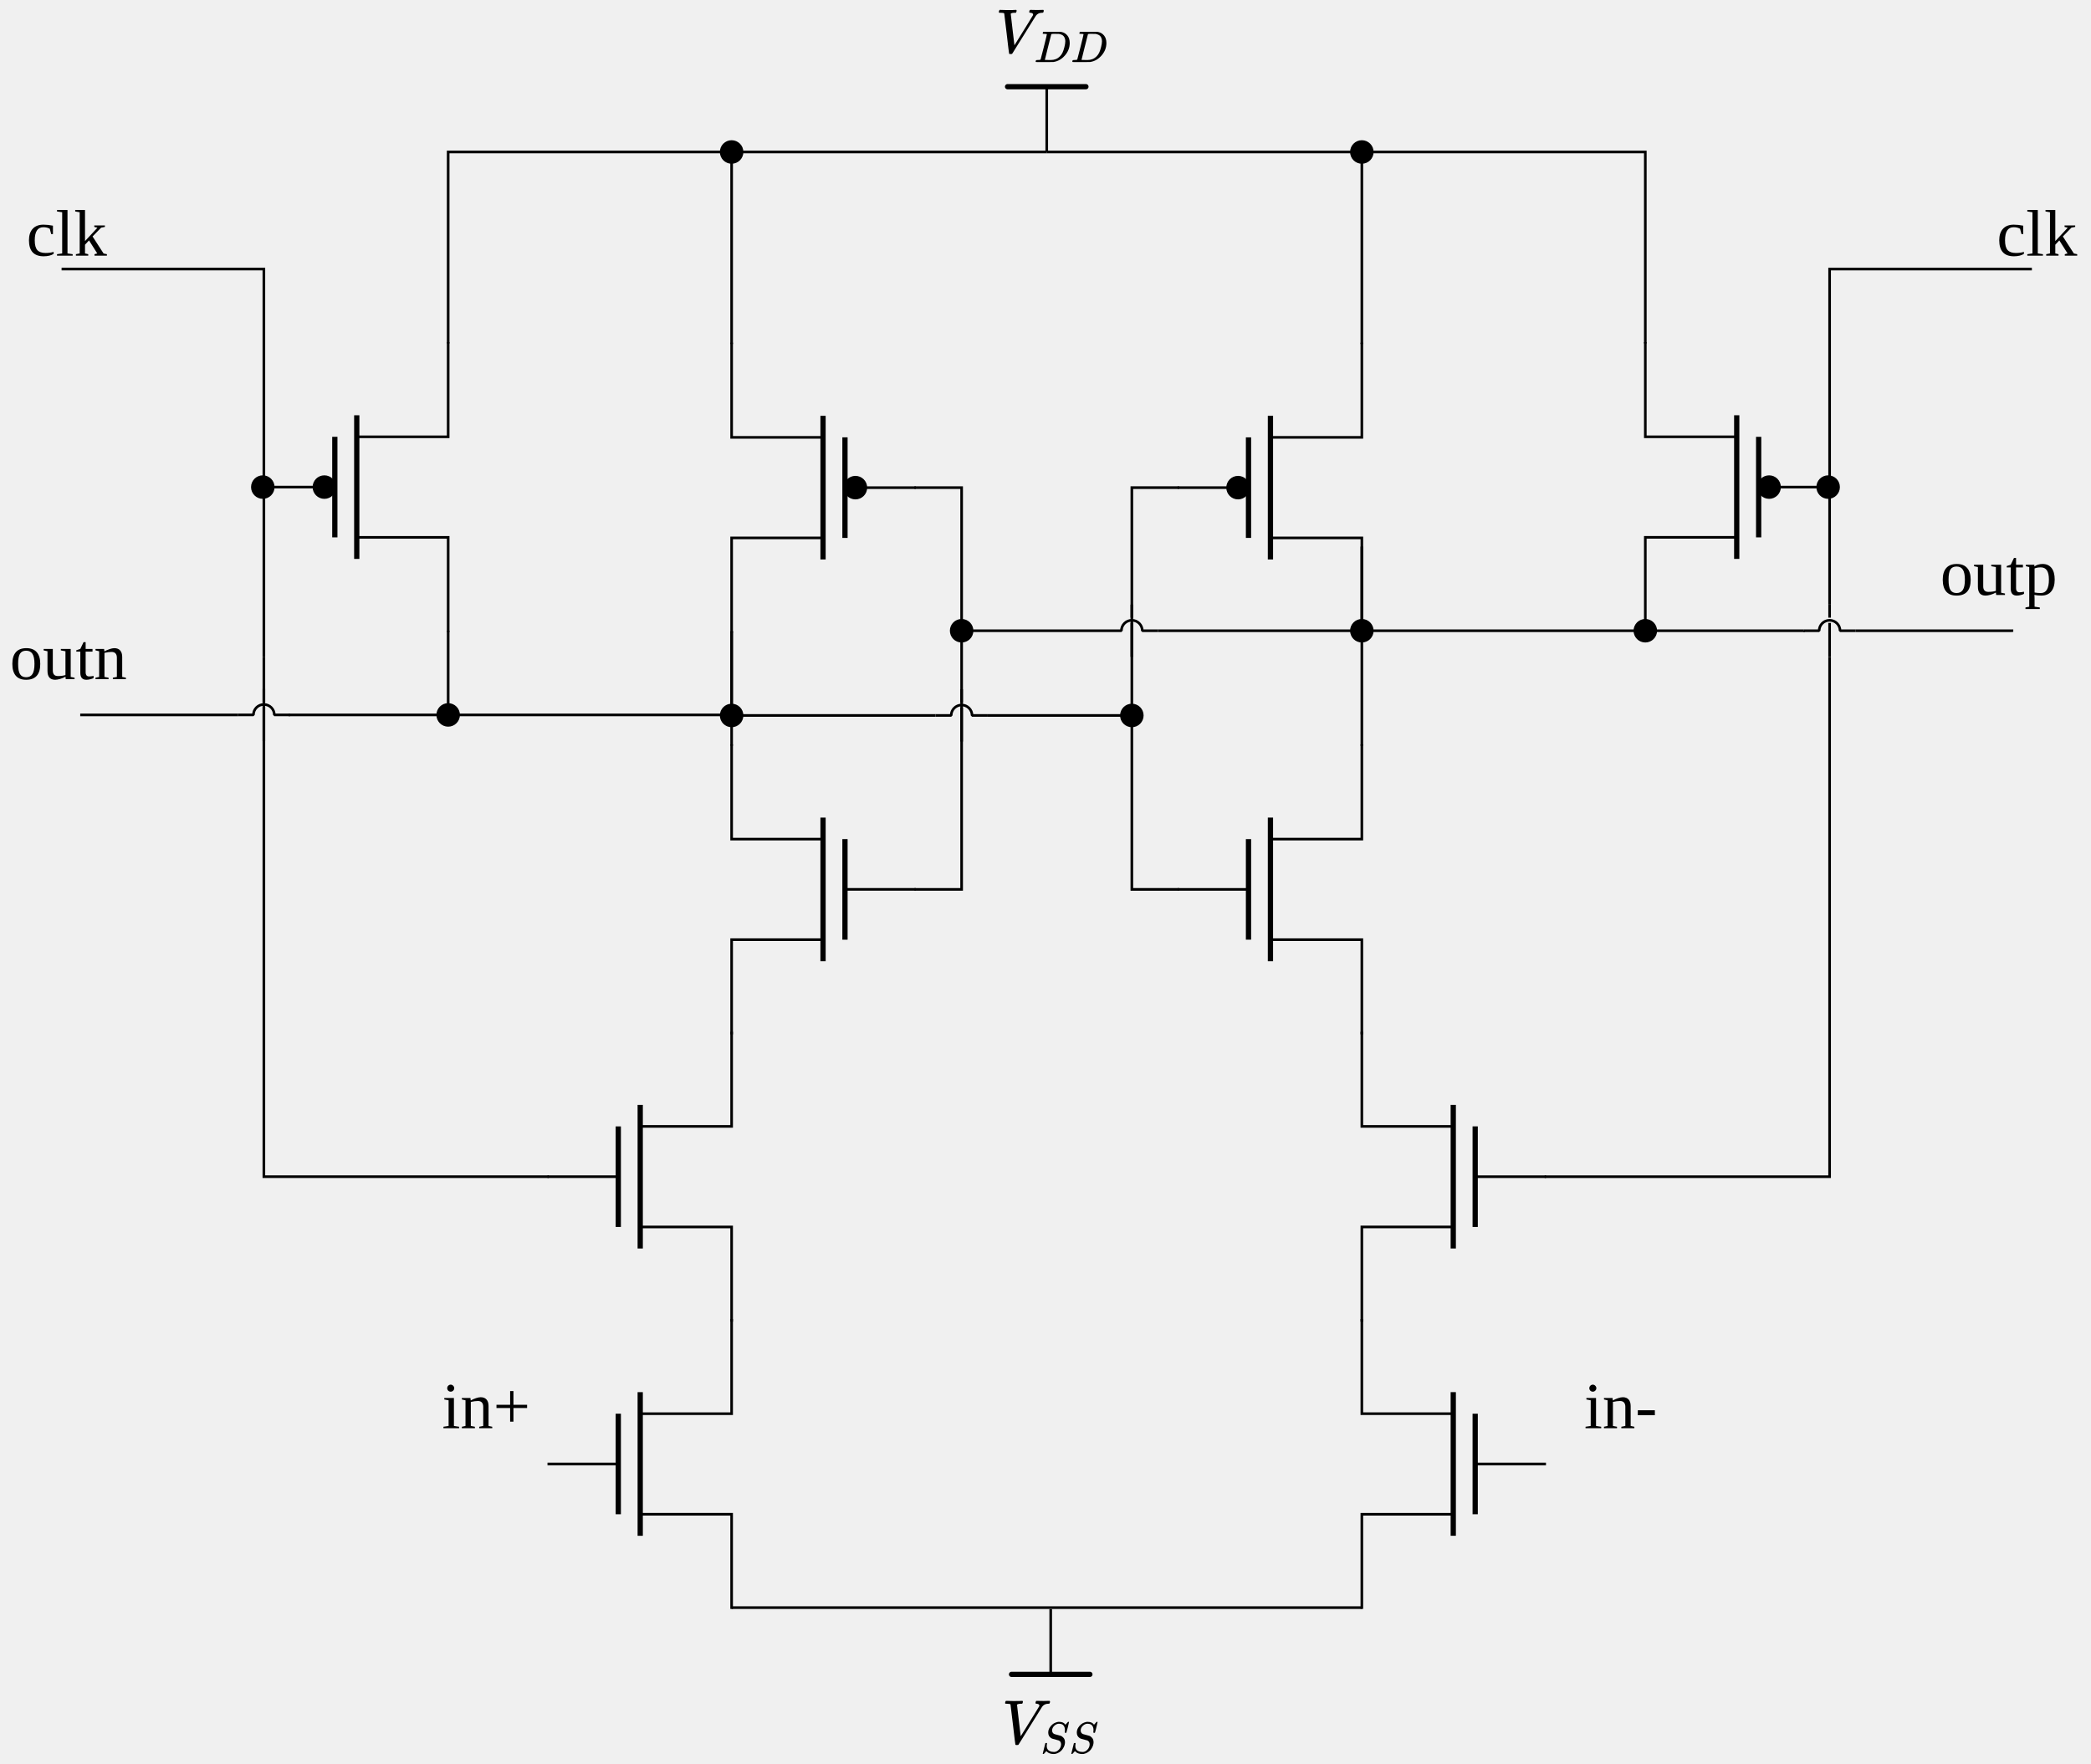
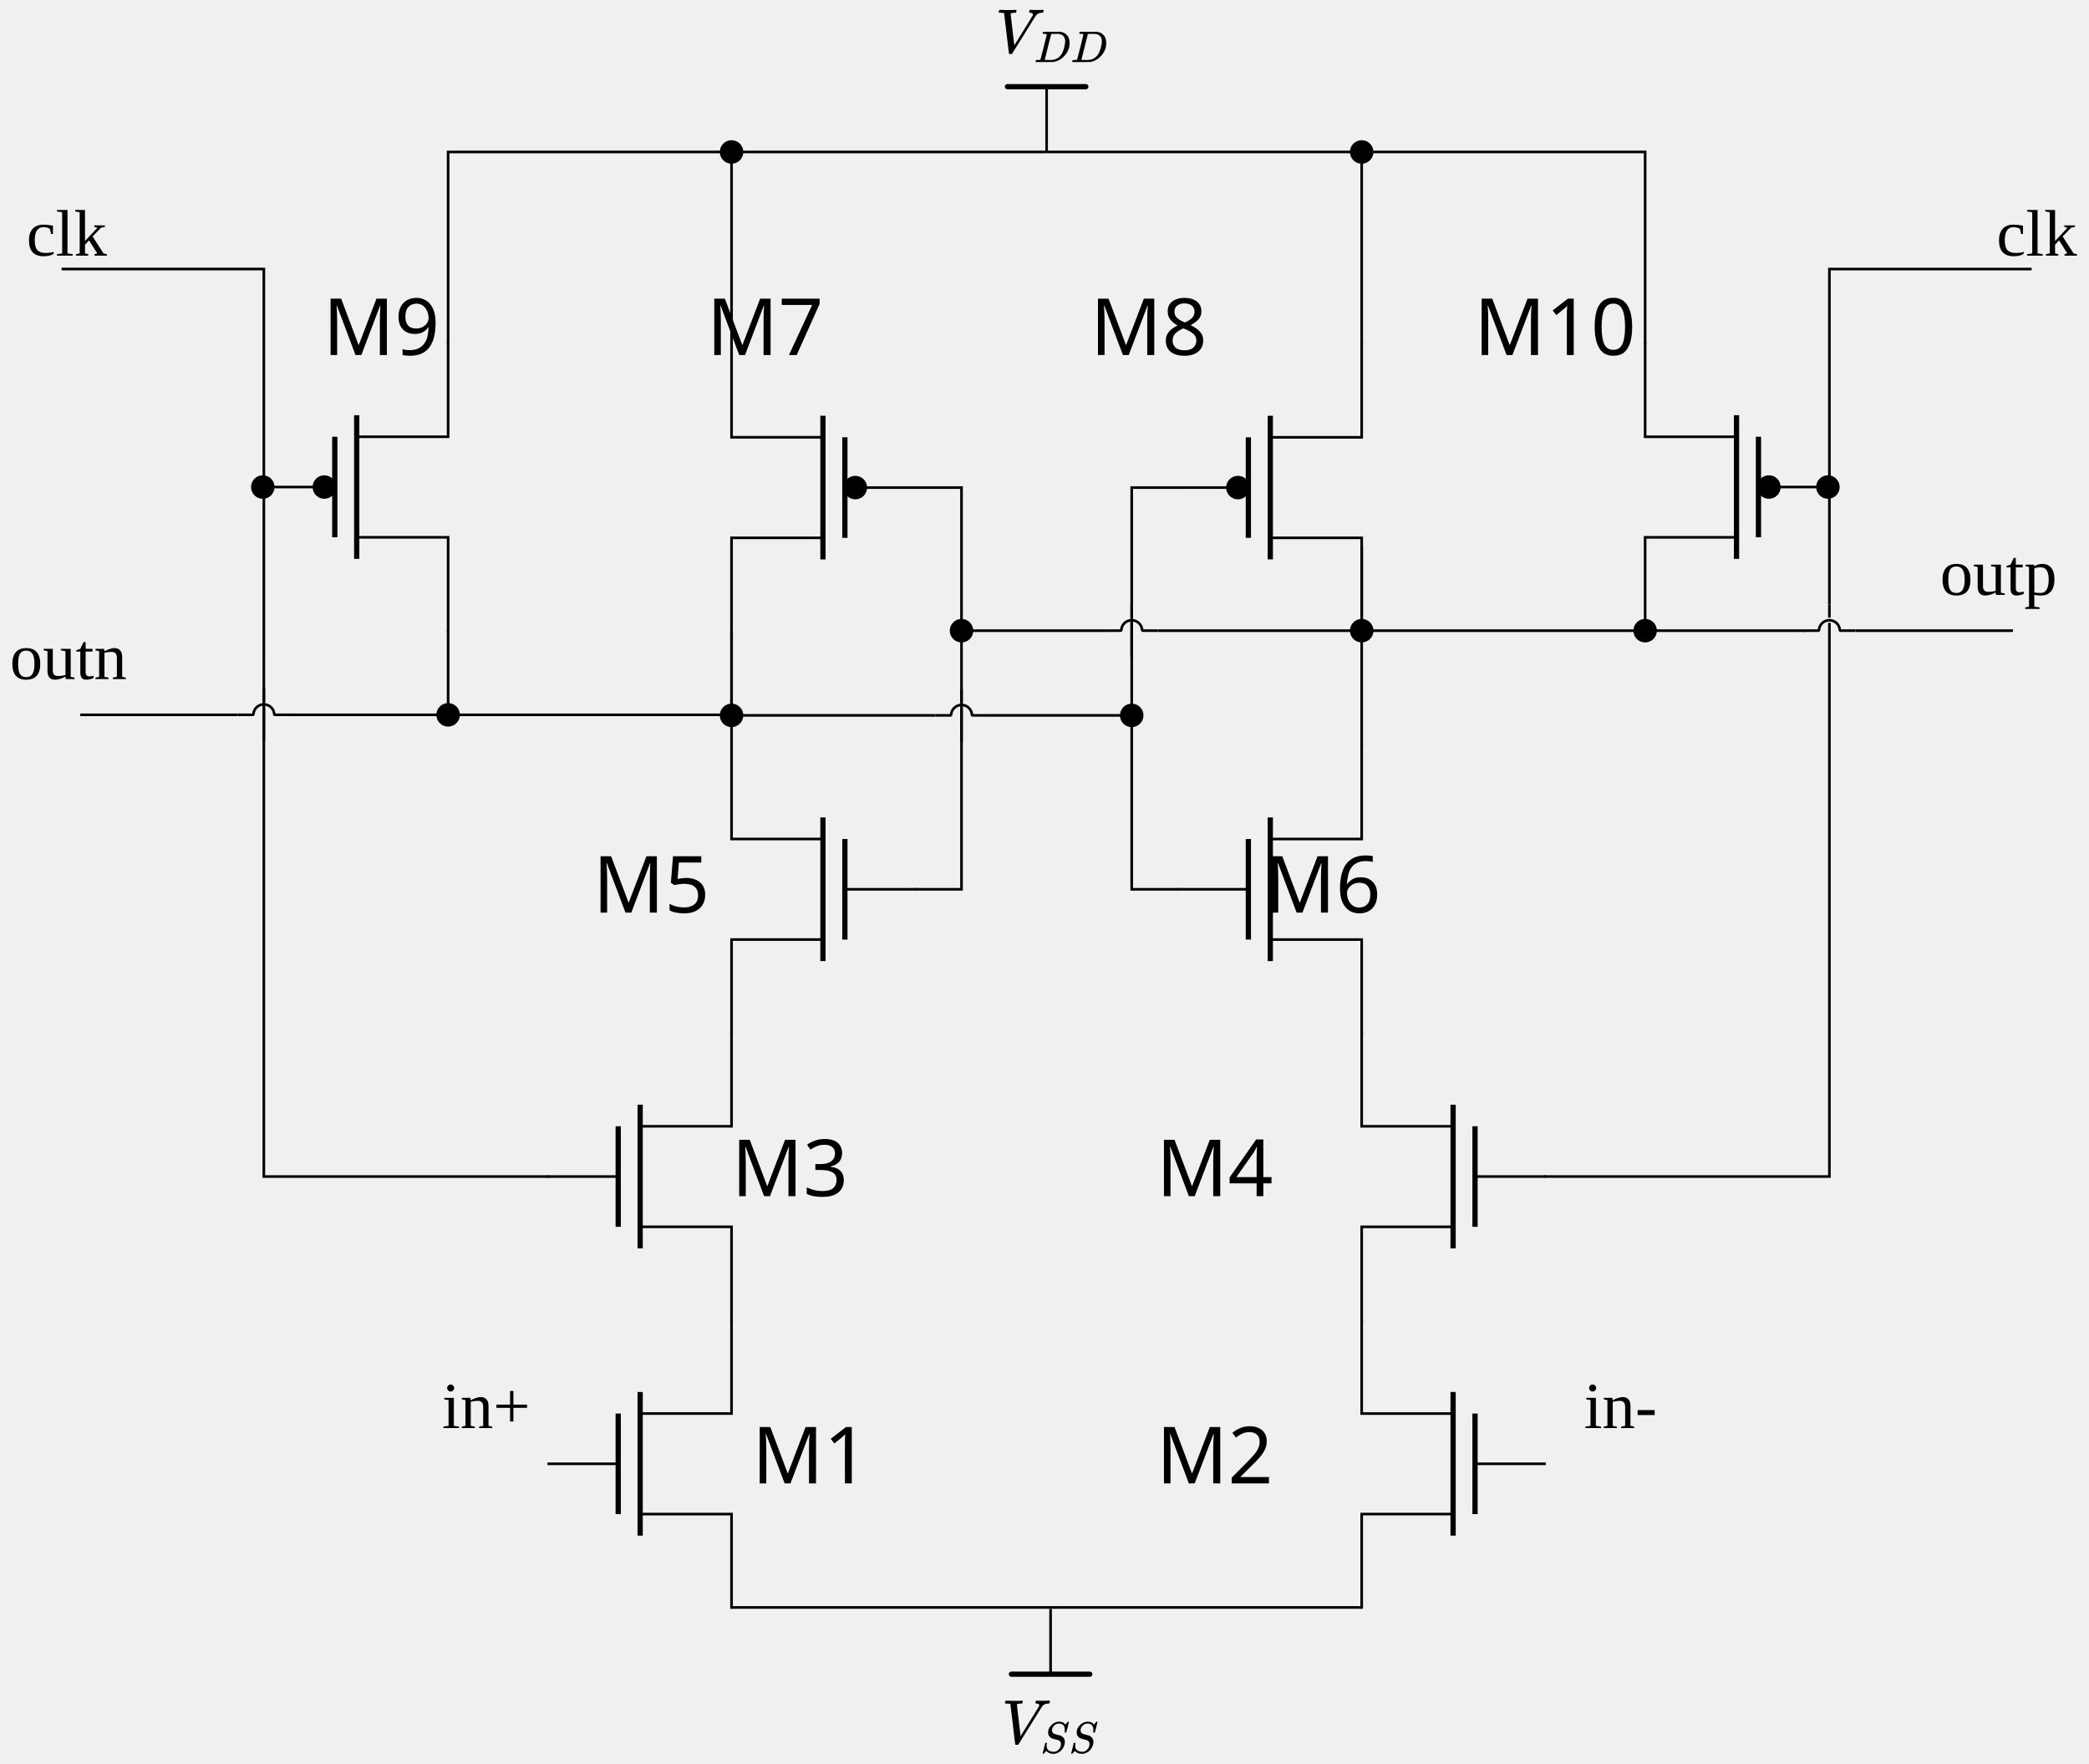
- <svg xmlns="http://www.w3.org/2000/svg" xmlns:xlink="http://www.w3.org/1999/xlink" version="1.1" style="font-size: 10pt; overflow: visible;" viewBox="225.453 -551.11 423.636 357.355">
-   <defs>
+ <svg xmlns="http://www.w3.org/2000/svg" xmlns:xlink="http://www.w3.org/1999/xlink" version="1.1" style="font-size: 10pt; overflow: visible;" viewBox="225.452 -551.11 423.281 357.355" id="svg1466">
+   <defs id="defs1188">
+     <rect x="65.438" y="57.77" width="312.878" height="24.028" id="rect16726" />
+     <rect x="120.141" y="170.753" width="186.091" height="20.45" id="rect12266" />
+     <rect x="148.228" y="228.204" width="127.682" height="20.372" id="rect6782" />
+     <rect x="148.228" y="286.409" width="127.682" height="20.372" id="rect4742" />
    <symbol id="node_nmos">
-       <g fill="none" stroke="currentStroke" stroke-miterlimit="10" stroke-width=".4">
-         <path stroke-width=".531" d="M37.57.266v19.182h-18.52m0 20.372h18.52v19.182" />
-         <path stroke-width="1.063" d="M19.051 15.083v29.102m-4.444-24.737v20.372" />
-         <path stroke-width=".531" d="M14.606 29.634h-14.341" />
+       <g fill="none" stroke="currentStroke" stroke-miterlimit="10" stroke-width=".4" id="g1153">
+         <path stroke-width=".531" d="M37.57.266v19.182h-18.52m0 20.372h18.52v19.182" id="path1147" />
+         <path stroke-width="1.063" d="M19.051 15.083v29.102m-4.444-24.737v20.372" id="path1149" />
+         <path stroke-width=".531" d="M14.606 29.634h-14.341" id="path1151" />
      </g>
    </symbol>
    <symbol id="node_pmos">
-       <g stroke="currentStroke" stroke-miterlimit="10" stroke-width=".4">
-         <path fill="none" stroke-width=".531" d="M37.57.266v19.182h-18.52" />
-         <path fill="none" stroke-width="1.063" d="M19.051 15.083v29.102m-4.444-24.737v20.372" />
-         <path fill="none" stroke-width=".531" d="M19.051 39.82h18.52v19.182m-22.964-29.368h-14.341" />
-         <path stroke-width=".531" d="M14.606 29.634c0-1.169-.947-2.116-2.116-2.116-1.169 0-2.116.947-2.116 2.116s.947 2.116 2.116 2.116c1.169 0 2.116-.947 2.116-2.116Zm-2.116 0" fill="currentColor" />
+       <g stroke="currentStroke" stroke-miterlimit="10" stroke-width=".4" id="g1164">
+         <path fill="none" stroke-width=".531" d="M37.57.266v19.182h-18.52" id="path1156" />
+         <path fill="none" stroke-width="1.063" d="M19.051 15.083v29.102m-4.444-24.737v20.372" id="path1158" />
+         <path fill="none" stroke-width=".531" d="M19.051 39.82h18.52v19.182m-22.964-29.368h-14.341" id="path1160" />
+         <path stroke-width=".531" d="M14.606 29.634c0-1.169-.947-2.116-2.116-2.116-1.169 0-2.116.947-2.116 2.116s.947 2.116 2.116 2.116c1.169 0 2.116-.947 2.116-2.116Zm-2.116 0" fill="currentColor" id="path1162" />
      </g>
    </symbol>
    <symbol id="node_jump-crossing">
-       <g fill="none" stroke="currentStroke" stroke-miterlimit="10" stroke-width=".531">
-         <path stroke-linejoin="bevel" d="M.266 5.557h3.175c0-1.169.948-2.116 2.116-2.116s2.116.948 2.116 2.116h3.175m-5.291-5.291v2.646m0 1.058v6.879" />
+       <g fill="none" stroke="currentStroke" stroke-miterlimit="10" stroke-width=".531" id="g1169">
+         <path stroke-linejoin="bevel" d="M.266 5.557h3.175c0-1.169.948-2.116 2.116-2.116s2.116.948 2.116 2.116h3.175m-5.291-5.291v2.646m0 1.058v6.879" id="path1167" />
      </g>
    </symbol>
    <symbol id="node_circ">
-       <g stroke="currentStroke" stroke-miterlimit="10" stroke-width=".531">
-         <path d="M4.498 2.382c0-1.169-.947-2.116-2.116-2.116s-2.116.947-2.116 2.116.947 2.116 2.116 2.116 2.116-.947 2.116-2.116Zm-2.116 0" fill="currentColor" />
+       <g stroke="currentStroke" stroke-miterlimit="10" stroke-width=".531" id="g1174">
+         <path d="M4.498 2.382c0-1.169-.947-2.116-2.116-2.116s-2.116.947-2.116 2.116.947 2.116 2.116 2.116 2.116-.947 2.116-2.116Zm-2.116 0" fill="currentColor" id="path1172" />
      </g>
    </symbol>
    <symbol id="node_rground">
-       <g fill="none" stroke="currentStroke" stroke-miterlimit="10" stroke-width=".4">
-         <path stroke-width=".531" d="M8.468.304v13.228" />
-         <path stroke-linecap="round" stroke-width="1.063" d="M.531 13.532h15.874" />
-       </g>
-     </symbol>
-     <path id="MJX-1-TEX-I-1D446" d="M308 24Q367 24 416 76T466 197Q466 260 414 284Q308 311 278 321T236 341Q176 383 176 462Q176 523 208 573T273 648Q302 673 343 688T407 704H418H425Q521 704 564 640Q565 640 577 653T603 682T623 704Q624 704 627 704T632 705Q645 705 645 698T617 577T585 459T569 456Q549 456 549 465Q549 471 550 475Q550 478 551 494T553 520Q553 554 544 579T526 616T501 641Q465 662 419 662Q362 662 313 616T263 510Q263 480 278 458T319 427Q323 425 389 408T456 390Q490 379 522 342T554 242Q554 216 546 186Q541 164 528 137T492 78T426 18T332 -20Q320 -22 298 -22Q199 -22 144 33L134 44L106 13Q83 -14 78 -18T65 -22Q52 -22 52 -14Q52 -11 110 221Q112 227 130 227H143Q149 221 149 216Q149 214 148 207T144 186T142 153Q144 114 160 87T203 47T255 29T308 24Z" />
-     <path id="MJX-1-TEX-I-1D449" d="M52 648Q52 670 65 683H76Q118 680 181 680Q299 680 320 683H330Q336 677 336 674T334 656Q329 641 325 637H304Q282 635 274 635Q245 630 242 620Q242 618 271 369T301 118L374 235Q447 352 520 471T595 594Q599 601 599 609Q599 633 555 637Q537 637 537 648Q537 649 539 661Q542 675 545 679T558 683Q560 683 570 683T604 682T668 681Q737 681 755 683H762Q769 676 769 672Q769 655 760 640Q757 637 743 637Q730 636 719 635T698 630T682 623T670 615T660 608T652 599T645 592L452 282Q272 -9 266 -16Q263 -18 259 -21L241 -22H234Q216 -22 216 -15Q213 -9 177 305Q139 623 138 626Q133 637 76 637H59Q52 642 52 648Z" />
-     <path id="MJX-2-TEX-I-1D437" d="M287 628Q287 635 230 637Q207 637 200 638T193 647Q193 655 197 667T204 682Q206 683 403 683Q570 682 590 682T630 676Q702 659 752 597T803 431Q803 275 696 151T444 3L430 1L236 0H125H72Q48 0 41 2T33 11Q33 13 36 25Q40 41 44 43T67 46Q94 46 127 49Q141 52 146 61Q149 65 218 339T287 628ZM703 469Q703 507 692 537T666 584T629 613T590 629T555 636Q553 636 541 636T512 636T479 637H436Q392 637 386 627Q384 623 313 339T242 52Q242 48 253 48T330 47Q335 47 349 47T373 46Q499 46 581 128Q617 164 640 212T683 339T703 469Z" />
-     <path id="MJX-2-TEX-I-1D449" d="M52 648Q52 670 65 683H76Q118 680 181 680Q299 680 320 683H330Q336 677 336 674T334 656Q329 641 325 637H304Q282 635 274 635Q245 630 242 620Q242 618 271 369T301 118L374 235Q447 352 520 471T595 594Q599 601 599 609Q599 633 555 637Q537 637 537 648Q537 649 539 661Q542 675 545 679T558 683Q560 683 570 683T604 682T668 681Q737 681 755 683H762Q769 676 769 672Q769 655 760 640Q757 637 743 637Q730 636 719 635T698 630T682 623T670 615T660 608T652 599T645 592L452 282Q272 -9 266 -16Q263 -18 259 -21L241 -22H234Q216 -22 216 -15Q213 -9 177 305Q139 623 138 626Q133 637 76 637H59Q52 642 52 648Z" />
+       <g fill="none" stroke="currentStroke" stroke-miterlimit="10" stroke-width=".4" id="g1181">
+         <path stroke-width=".531" d="M8.468.304v13.228" id="path1177" />
+         <path stroke-linecap="round" stroke-width="1.063" d="M.531 13.532h15.874" id="path1179" />
+       </g>
+     </symbol>
+     <path id="MJX-77-TEX-I-1D446" d="M308 24Q367 24 416 76T466 197Q466 260 414 284Q308 311 278 321T236 341Q176 383 176 462Q176 523 208 573T273 648Q302 673 343 688T407 704H418H425Q521 704 564 640Q565 640 577 653T603 682T623 704Q624 704 627 704T632 705Q645 705 645 698T617 577T585 459T569 456Q549 456 549 465Q549 471 550 475Q550 478 551 494T553 520Q553 554 544 579T526 616T501 641Q465 662 419 662Q362 662 313 616T263 510Q263 480 278 458T319 427Q323 425 389 408T456 390Q490 379 522 342T554 242Q554 216 546 186Q541 164 528 137T492 78T426 18T332 -20Q320 -22 298 -22Q199 -22 144 33L134 44L106 13Q83 -14 78 -18T65 -22Q52 -22 52 -14Q52 -11 110 221Q112 227 130 227H143Q149 221 149 216Q149 214 148 207T144 186T142 153Q144 114 160 87T203 47T255 29T308 24Z" />
+     <path id="MJX-77-TEX-I-1D449" d="M52 648Q52 670 65 683H76Q118 680 181 680Q299 680 320 683H330Q336 677 336 674T334 656Q329 641 325 637H304Q282 635 274 635Q245 630 242 620Q242 618 271 369T301 118L374 235Q447 352 520 471T595 594Q599 601 599 609Q599 633 555 637Q537 637 537 648Q537 649 539 661Q542 675 545 679T558 683Q560 683 570 683T604 682T668 681Q737 681 755 683H762Q769 676 769 672Q769 655 760 640Q757 637 743 637Q730 636 719 635T698 630T682 623T670 615T660 608T652 599T645 592L452 282Q272 -9 266 -16Q263 -18 259 -21L241 -22H234Q216 -22 216 -15Q213 -9 177 305Q139 623 138 626Q133 637 76 637H59Q52 642 52 648Z" />
+     <path id="MJX-78-TEX-I-1D437" d="M287 628Q287 635 230 637Q207 637 200 638T193 647Q193 655 197 667T204 682Q206 683 403 683Q570 682 590 682T630 676Q702 659 752 597T803 431Q803 275 696 151T444 3L430 1L236 0H125H72Q48 0 41 2T33 11Q33 13 36 25Q40 41 44 43T67 46Q94 46 127 49Q141 52 146 61Q149 65 218 339T287 628ZM703 469Q703 507 692 537T666 584T629 613T590 629T555 636Q553 636 541 636T512 636T479 637H436Q392 637 386 627Q384 623 313 339T242 52Q242 48 253 48T330 47Q335 47 349 47T373 46Q499 46 581 128Q617 164 640 212T683 339T703 469Z" />
+     <path id="MJX-78-TEX-I-1D449" d="M52 648Q52 670 65 683H76Q118 680 181 680Q299 680 320 683H330Q336 677 336 674T334 656Q329 641 325 637H304Q282 635 274 635Q245 630 242 620Q242 618 271 369T301 118L374 235Q447 352 520 471T595 594Q599 601 599 609Q599 633 555 637Q537 637 537 648Q537 649 539 661Q542 675 545 679T558 683Q560 683 570 683T604 682T668 681Q737 681 755 683H762Q769 676 769 672Q769 655 760 640Q757 637 743 637Q730 636 719 635T698 630T682 623T670 615T660 608T652 599T645 592L452 282Q272 -9 266 -16Q263 -18 259 -21L241 -22H234Q216 -22 216 -15Q213 -9 177 305Q139 623 138 626Q133 637 76 637H59Q52 642 52 648Z" />
  </defs>
-   <g class="draggable">
-     <use xlink:href="#node_nmos" fill="#fff" stroke="#000" transform="matrix(1,0,0,1,336.1106,-284.1487)" style="color: #000;" />
-   </g>
-   <g class="draggable">
-     <use xlink:href="#node_nmos" fill="#fff" stroke="#000" transform="matrix(1,0,0,1,336.1106,-342.3537)" style="color: #000;" />
-   </g>
-   <g class="draggable">
-     <use xlink:href="#node_nmos" fill="#fff" stroke="#000" transform="matrix(-1,1.2246467991473532e-16,1.2246467991473532e-16,1,411.2514,-400.5577)" style="color: #000;" />
-   </g>
-   <g class="draggable">
-     <use xlink:href="#node_pmos" fill="#fff" stroke="#000" transform="matrix(-1,1.2246467991473532e-16,1.2246467991473532e-16,1,411.2514,-481.9517)" style="color: #000;" />
-   </g>
-   <g class="draggable">
-     <use xlink:href="#node_pmos" fill="#fff" stroke="#000" transform="matrix(1,0,0,1,278.6806,-482.0617)" style="color: #000;" />
-   </g>
-   <g>
-     <polyline points="-31.921,19.45 -31.921,-19.45 31.921,-19.45" fill="none" stroke-dasharray="0.4pt 0pt" stroke-opacity="1" stroke-width="0.533" stroke="#000" transform="matrix(1,0,0,1,405.6015,-500.87)" />
-   </g>
-   <g>
-     <polyline points="-28.715,19.395 -28.715,-19.395 28.715,-19.395" fill="none" stroke-dasharray="0.4pt 0pt" stroke-opacity="1" stroke-width="0.533" stroke="#000" transform="matrix(1,0,0,1,344.966,-500.925)" />
-   </g>
-   <g>
-     <polyline points="0,-11.594 0,11.594" fill="none" stroke-dasharray="0.4pt 0pt" stroke-opacity="1" stroke-width="0.533" stroke="#000" transform="matrix(1,0,0,1,373.681,-411.621)" />
-   </g>
-   <g>
-     <polyline points="44.738,0.058 44.738,-0.052 -12.692,-0.052 -44.738,-0.052 -44.738,-0.058" fill="none" stroke-dasharray="0.4pt 0pt" stroke-opacity="1" stroke-width="0.533" stroke="#000" transform="matrix(1,0,0,1,328.943,-406.22)" />
-   </g>
-   <g>
-     <polyline points="-4.779,-40.697 4.779,-40.697 4.779,5.459 4.779,40.697 -4.779,40.697" fill="none" stroke-dasharray="0.4pt 0pt" stroke-opacity="1" stroke-width="0.533" stroke="#000" transform="matrix(1,0,0,1,415.4995,-411.621)" />
-   </g>
-   <g>
-     <polyline points="-28.865,-52.657 -28.865,52.657 28.864,52.657" fill="none" stroke-dasharray="0.4pt 0pt" stroke-opacity="1" stroke-width="0.533" stroke="#000" transform="matrix(1,0,0,1,307.7775,-365.377)" />
-   </g>
-   <g>
-     <polyline points="20.274,22.086 20.49,22.086 20.49,-22.086 19.726,-22.086 -20.491,-22.086" fill="none" stroke-dasharray="0.4pt 0pt" stroke-opacity="1" stroke-width="0.533" stroke="#000" transform="matrix(1,0,0,1,258.4225,-474.514)" />
-   </g>
-   <g class="draggable">
-     <use xlink:href="#node_jump-crossing" fill="#fff" stroke="#000" transform="matrix(1,0,0,1,273.3571,-411.8289)" style="color: #000;" />
-   </g>
-   <g>
-     <polyline points="-0.149,17.197 -0.149,-17.197 0.149,-17.197" fill="none" stroke-dasharray="0.4pt 0pt" stroke-opacity="1" stroke-width="0.533" stroke="#000" transform="matrix(1,0,0,1,279.0625,-435.231)" />
-   </g>
-   <g>
-     <polyline points="15.826,-0.113 -15.826,-0.113 -15.826,0.113" fill="none" stroke-dasharray="0.4pt 0pt" stroke-opacity="1" stroke-width="0.533" stroke="#000" transform="matrix(1,0,0,1,257.797,-406.1585)" />
-   </g>
-   <g>
-     <text x="230.819" y="-510.648" fill="#000" font-family="Times New Roman" stroke="none" font-size="10pt" transform="matrix(1,0,0,1,0,0)" style="pointer-events: none;">
-       <tspan x="230.819" baseline-shift="-0.85em">clk</tspan>
-     </text>
-   </g>
-   <g class="">
-     <text x="227.453" y="-424.852" fill="#000" font-family="Times New Roman" stroke="none" font-size="10pt" transform="matrix(1,0,0,1,0,0)" style="pointer-events: none;">
-       <tspan x="227.453" baseline-shift="-0.85em">outn</tspan>
-     </text>
-   </g>
-   <g>
-     <text x="315.01" y="-273.095" fill="#000" font-family="Times New Roman" stroke="none" font-size="10pt" transform="matrix(1,0,0,1,0,0)" style="pointer-events: none;">
-       <tspan x="315.01" baseline-shift="-0.85em">in+</tspan>
-     </text>
-   </g>
-   <g class="draggable">
-     <use xlink:href="#node_nmos" fill="#fff" stroke="#000" transform="matrix(-1,1.2246467991473532e-16,1.2246467991473532e-16,1,538.9334,-284.1487)" style="color: #000;" />
-   </g>
-   <g class="draggable">
-     <use xlink:href="#node_nmos" fill="#fff" stroke="#000" transform="matrix(-1,1.2246467991473532e-16,1.2246467991473532e-16,1,538.9334,-342.3537)" style="color: #000;" />
-   </g>
-   <g class="draggable">
-     <use xlink:href="#node_nmos" fill="#fff" stroke="#000" transform="matrix(1,0,0,1,463.7926,-400.5577)" style="color: #000;" />
-   </g>
-   <g class="draggable">
-     <use xlink:href="#node_pmos" fill="#fff" stroke="#000" transform="matrix(1,0,0,1,463.7926,-481.9517)" style="color: #000;" />
-   </g>
-   <g class="draggable">
-     <use xlink:href="#node_pmos" fill="#fff" stroke="#000" transform="matrix(-1,1.2246467991473532e-16,1.2246467991473532e-16,1,596.3634,-482.0617)" style="color: #000;" />
-   </g>
-   <g>
-     <polyline points="-31.921,19.45 -31.921,-19.45 31.921,-19.45" fill="none" stroke-dasharray="0.4pt 0pt" stroke-opacity="1" stroke-width="0.533" stroke="#000" transform="matrix(-1,1.2246467991473532e-16,1.2246467991473532e-16,1,469.4425,-500.87)" />
-   </g>
-   <g>
-     <polyline points="-28.715,19.395 -28.715,-19.395 28.715,-19.395" fill="none" stroke-dasharray="0.4pt 0pt" stroke-opacity="1" stroke-width="0.533" stroke="#000" transform="matrix(-1,1.2246467991473532e-16,1.2246467991473532e-16,1,530.078,-500.925)" />
-   </g>
-   <g>
-     <polyline points="0,-11.594 0,11.594" fill="none" stroke-dasharray="0.4pt 0pt" stroke-opacity="1" stroke-width="0.533" stroke="#000" transform="matrix(-1,1.2246467991473532e-16,1.2246467991473532e-16,1,501.363,-411.621)" />
-   </g>
-   <g>
-     <polyline points="44.738,0.058 44.738,-0.052 -12.692,-0.052 -44.738,-0.052 -44.738,-0.058" fill="none" stroke-dasharray="0.4pt 0pt" stroke-opacity="1" stroke-width="0.533" stroke="#000" transform="matrix(-1,1.2246467991473532e-16,1.2246467991473532e-16,1,546.101,-423.273)" />
-   </g>
-   <g>
-     <polyline points="-4.779,-40.697 4.78,-40.697 4.78,5.459 4.78,40.697 -4.779,40.697" fill="none" stroke-dasharray="0.4pt 0pt" stroke-opacity="1" stroke-width="0.533" stroke="#000" transform="matrix(-1,1.2246467991473532e-16,1.2246467991473532e-16,1,459.5445,-411.621)" />
-   </g>
-   <g>
-     <polyline points="-28.864,-52.657 -28.864,52.657 28.865,52.657" fill="none" stroke-dasharray="0.4pt 0pt" stroke-opacity="1" stroke-width="0.533" stroke="#000" transform="matrix(-1,1.2246467991473532e-16,1.2246467991473532e-16,1,567.2665,-365.377)" />
-   </g>
-   <g>
-     <polyline points="20.274,22.086 20.49,22.086 20.49,-22.086 19.726,-22.086 -20.49,-22.086" fill="none" stroke-dasharray="0.4pt 0pt" stroke-opacity="1" stroke-width="0.533" stroke="#000" transform="matrix(-1,1.2246467991473532e-16,1.2246467991473532e-16,1,616.6215,-474.514)" />
-   </g>
-   <g class="draggable">
-     <use xlink:href="#node_jump-crossing" fill="#fff" stroke="#000" transform="matrix(-1,1.2246467991473532e-16,1.2246467991473532e-16,1,601.6879,-428.8819)" style="color: #000;" />
-   </g>
-   <g>
-     <polyline points="-0.149,11.906 -0.149,-11.905 0.149,-11.905" fill="none" stroke-dasharray="0.4pt 0pt" stroke-opacity="1" stroke-width="0.533" stroke="#000" transform="matrix(-1,1.2246467991473532e-16,1.2246467991473532e-16,1,595.9815,-440.5225)" />
-   </g>
-   <g>
-     <polyline points="15.826,-0.113 -15.826,-0.113 -15.826,0.113" fill="none" stroke-dasharray="0.4pt 0pt" stroke-opacity="1" stroke-width="0.533" stroke="#000" transform="matrix(-1,1.2246467991473532e-16,1.2246467991473532e-16,1,617.248,-423.2115)" />
-   </g>
-   <g>
-     <text x="630" y="-510.648" fill="#000" font-family="Times New Roman" stroke="none" font-size="10pt" transform="matrix(1,0,0,1,0,0)" style="pointer-events: none;">
-       <tspan x="630" baseline-shift="-0.85em">clk</tspan>
-     </text>
-   </g>
-   <g class="">
-     <text x="618.555" y="-441.905" fill="#000" font-family="Times New Roman" stroke="none" font-size="10pt" transform="matrix(1,0,0,1,0,0)" style="pointer-events: none;">
-       <tspan x="618.555" baseline-shift="-0.85em">outp</tspan>
-     </text>
-   </g>
-   <g>
-     <text x="546.402" y="-273.095" fill="#000" font-family="Times New Roman" stroke="none" font-size="10pt" transform="matrix(1,0,0,1,0,0)" style="pointer-events: none;">
-       <tspan x="546.402" baseline-shift="-0.85em">in-</tspan>
-     </text>
-   </g>
-   <g>
-     <polyline points="63.841,0 -63.841,0" fill="none" stroke-dasharray="0.4pt 0pt" stroke-opacity="1" stroke-width="0.533" stroke="#000" transform="matrix(1,0,0,1,437.522,-225.413)" />
-   </g>
-   <g class="draggable">
-     <use xlink:href="#node_jump-crossing" fill="#fff" stroke="#000" transform="matrix(1,0,0,1,414.7221,-411.7189)" style="color: #000;" />
-   </g>
-   <g>
-     <polyline points="-14.598,0 14.597,0" fill="none" stroke-dasharray="0.4pt 0pt" stroke-opacity="1" stroke-width="0.533" stroke="#000" transform="matrix(1,0,0,1,440.1675,-406.162)" />
-   </g>
-   <g>
-     <polyline points="20.654,8.527 -20.654,8.527 -20.654,-8.527" fill="none" stroke-dasharray="0.4pt 0pt" stroke-opacity="1" stroke-width="0.533" stroke="#000" transform="matrix(1,0,0,1,394.3345,-414.689)" />
-   </g>
-   <g class="draggable">
-     <use xlink:href="#node_jump-crossing" fill="#fff" stroke="#000" transform="matrix(-1,1.2246467991473532e-16,1.2246467991473532e-16,1,460.3219,-428.8819)" style="color: #000;" />
-   </g>
-   <g>
-     <polyline points="-14.597,0 14.598,0" fill="none" stroke-dasharray="0.4pt 0pt" stroke-opacity="1" stroke-width="0.533" stroke="#000" transform="matrix(-1,1.2246467991473532e-16,1.2246467991473532e-16,1,434.8765,-423.325)" />
-   </g>
-   <g>
-     <polyline points="20.654,8.527 -20.654,8.527 -20.654,-8.527" fill="none" stroke-dasharray="0.4pt 0pt" stroke-opacity="1" stroke-width="0.533" stroke="#000" transform="matrix(-1,1.2246467991473532e-16,1.2246467991473532e-16,1,480.7095,-431.852)" />
-   </g>
-   <g>
-     <polyline points="0,-8.527 0,8.527" fill="none" stroke-dasharray="0.4pt 0pt" stroke-opacity="1" stroke-width="0.533" stroke="#000" transform="matrix(1,0,0,1,316.251,-414.799)" />
-   </g>
-   <g class="draggable">
-     <use xlink:href="#node_circ" fill="#fff" stroke="#000" transform="matrix(1,0,0,1,371.2991,-408.5439)" style="color: #000;" />
-   </g>
-   <g class="draggable">
-     <use xlink:href="#node_circ" fill="#fff" stroke="#000" transform="matrix(1,0,0,1,313.8691,-408.6539)" style="color: #000;" />
-   </g>
-   <g class="draggable">
-     <use xlink:href="#node_circ" fill="#fff" stroke="#000" transform="matrix(1,0,0,1,452.3831,-408.5439)" style="color: #000;" />
-   </g>
-   <g class="draggable">
-     <use xlink:href="#node_circ" fill="#fff" stroke="#000" transform="matrix(1,0,0,1,417.8971,-425.7069)" style="color: #000;" />
-   </g>
-   <g class="draggable">
-     <use xlink:href="#node_circ" fill="#fff" stroke="#000" transform="matrix(1,0,0,1,498.9811,-425.7069)" style="color: #000;" />
-   </g>
-   <g class="draggable">
-     <use xlink:href="#node_circ" fill="#fff" stroke="#000" transform="matrix(1,0,0,1,556.4111,-425.7079)" style="color: #000;" />
-   </g>
-   <g class="draggable">
-     <use xlink:href="#node_circ" fill="#fff" stroke="#000" transform="matrix(1,0,0,1,593.4501,-454.8099)" style="color: #000;" />
-   </g>
-   <g class="draggable">
-     <use xlink:href="#node_circ" fill="#fff" stroke="#000" transform="matrix(1,0,0,1,276.3151,-454.8099)" style="color: #000;" />
-   </g>
-   <g class="draggable">
-     <use xlink:href="#node_rground" fill="#fff" stroke="#000" transform="matrix(1,0,0,1,429.8586,-225.4217)" style="color: #000;" />
-     <g class="pointerNone" transform="matrix(1,0,0,1,428.4283,-206.5241)" fill="#000">
-       <g transform="matrix(0.01269262,0,0,0.01269176,0,8.668471)">
-         <g stroke="currentColor" fill="inherit" stroke-width="0" transform="scale(1,-1)">
-           <g>
-             <g transform="translate(616,-150) scale(0.707)" data-mjx-texclass="ORD">
-               <g transform="translate(645,0)">
-                 <use xlink:href="#MJX-1-TEX-I-1D446" />
+   <g class="draggable" id="g1192">
+     <use xlink:href="#node_nmos" fill="#ffffff" stroke="#000000" transform="translate(336.1106,-284.1487)" style="color:#000000" id="use1190" x="0" y="0" width="100%" height="100%" />
+   </g>
+   <g class="draggable" id="g1196">
+     <use xlink:href="#node_nmos" fill="#fff" stroke="#000" transform="matrix(1,0,0,1,336.1106,-342.3537)" style="color: #000;" id="use1194" />
+   </g>
+   <g class="draggable" id="g1200">
+     <use xlink:href="#node_nmos" fill="#fff" stroke="#000" transform="matrix(-1,1.2246467991473532e-16,1.2246467991473532e-16,1,411.2514,-400.5577)" style="color: #000;" id="use1198" />
+   </g>
+   <g class="draggable" id="g1204">
+     <use xlink:href="#node_pmos" fill="#fff" stroke="#000" transform="matrix(-1,1.2246467991473532e-16,1.2246467991473532e-16,1,411.2514,-481.9517)" style="color: #000;" id="use1202" />
+   </g>
+   <g class="draggable" id="g1208">
+     <use xlink:href="#node_pmos" fill="#fff" stroke="#000" transform="matrix(1,0,0,1,278.6806,-482.0617)" style="color: #000;" class="" id="use1206" />
+   </g>
+   <g id="g1212">
+     <polyline points="-31.921,19.45 -31.921,-19.45 31.921,-19.45" fill="none" stroke-dasharray="0.4pt 0pt" stroke-opacity="1" stroke-width="0.533" stroke="#000" transform="matrix(1,0,0,1,405.6015,-500.87)" id="polyline1210" />
+   </g>
+   <g id="g1216">
+     <polyline points="-28.715,19.395 -28.715,-19.395 28.715,-19.395" fill="none" stroke-dasharray="0.4pt 0pt" stroke-opacity="1" stroke-width="0.533" stroke="#000" transform="matrix(1,0,0,1,344.966,-500.925)" id="polyline1214" />
+   </g>
+   <g id="g1220">
+     <polyline points="0,-11.594 0,11.594" fill="none" stroke-dasharray="0.4pt 0pt" stroke-opacity="1" stroke-width="0.533" stroke="#000" transform="matrix(1,0,0,1,373.681,-411.621)" id="polyline1218" />
+   </g>
+   <g id="g1224">
+     <polyline points="44.738,0.058 44.738,-0.052 -12.692,-0.052 -44.738,-0.052 -44.738,-0.058" fill="none" stroke-dasharray="0.4pt 0pt" stroke-opacity="1" stroke-width="0.533" stroke="#000" transform="matrix(1,0,0,1,328.943,-406.22)" id="polyline1222" />
+   </g>
+   <g id="g1228">
+     <polyline points="-4.779,-40.697 4.779,-40.697 4.779,5.459 4.779,40.697 -4.779,40.697" fill="none" stroke-dasharray="0.4pt 0pt" stroke-opacity="1" stroke-width="0.533" stroke="#000" transform="matrix(1,0,0,1,415.4995,-411.621)" id="polyline1226" />
+   </g>
+   <g id="g1232">
+     <polyline points="-28.865,-52.657 -28.865,52.657 28.864,52.657" fill="none" stroke-dasharray="0.4pt 0pt" stroke-opacity="1" stroke-width="0.533" stroke="#000" transform="matrix(1,0,0,1,307.7775,-365.377)" id="polyline1230" />
+   </g>
+   <g id="g1236">
+     <polyline points="20.274,22.086 20.49,22.086 20.49,-22.086 19.726,-22.086 -20.491,-22.086" fill="none" stroke-dasharray="0.4pt 0pt" stroke-opacity="1" stroke-width="0.533" stroke="#000" transform="matrix(1,0,0,1,258.4225,-474.514)" id="polyline1234" />
+   </g>
+   <g class="draggable" id="g1240">
+     <use xlink:href="#node_jump-crossing" fill="#fff" stroke="#000" transform="matrix(1,0,0,1,273.3571,-411.8289)" style="color: #000;" id="use1238" />
+   </g>
+   <g id="g1244">
+     <polyline points="-0.149,17.197 -0.149,-17.197 0.149,-17.197" fill="none" stroke-dasharray="0.4pt 0pt" stroke-opacity="1" stroke-width="0.533" stroke="#000" transform="matrix(1,0,0,1,279.0625,-435.231)" id="polyline1242" />
+   </g>
+   <g id="g1248">
+     <polyline points="15.826,-0.113 -15.826,-0.113 -15.826,0.113" fill="none" stroke-dasharray="0.4pt 0pt" stroke-opacity="1" stroke-width="0.533" stroke="#000" transform="matrix(1,0,0,1,257.797,-406.1585)" id="polyline1246" />
+   </g>
+   <g id="g1254">
+     <text x="230.819" y="-510.648" fill="#000" font-family="Times New Roman" stroke="none" font-size="10pt" transform="matrix(1,0,0,1,0,0)" style="pointer-events: none;" id="text1252">
+       <tspan x="230.819" baseline-shift="-0.85em" id="tspan1250">clk</tspan>
+     </text>
+   </g>
+   <g id="g1260">
+     <text x="227.452" y="-424.852" fill="#000000" font-family="'Times New Roman'" stroke="none" font-size="13.333px" id="text1258">
+       <tspan x="227.452" baseline-shift="-0.85em" id="tspan1256">outn</tspan>
+     </text>
+   </g>
+   <g id="g1266">
+     <text x="315.01" y="-273.095" fill="#000" font-family="Times New Roman" stroke="none" font-size="10pt" transform="matrix(1,0,0,1,0,0)" style="pointer-events: none;" id="text1264">
+       <tspan x="315.01" baseline-shift="-0.85em" id="tspan1262">in+</tspan>
+     </text>
+   </g>
+   <g class="draggable" id="g1270">
+     <use xlink:href="#node_nmos" fill="#fff" stroke="#000" transform="matrix(-1,1.2246467991473532e-16,1.2246467991473532e-16,1,538.9334,-284.1487)" style="color: #000;" id="use1268" />
+   </g>
+   <g class="draggable" id="g1274">
+     <use xlink:href="#node_nmos" fill="#fff" stroke="#000" transform="matrix(-1,1.2246467991473532e-16,1.2246467991473532e-16,1,538.9334,-342.3537)" style="color: #000;" id="use1272" />
+   </g>
+   <g class="draggable" id="g1278">
+     <use xlink:href="#node_nmos" fill="#fff" stroke="#000" transform="matrix(1,0,0,1,463.7926,-400.5577)" style="color: #000;" id="use1276" />
+   </g>
+   <g class="draggable" id="g1282">
+     <use xlink:href="#node_pmos" fill="#fff" stroke="#000" transform="matrix(1,0,0,1,463.7926,-481.9517)" style="color: #000;" id="use1280" />
+   </g>
+   <g class="draggable" id="g1286">
+     <use xlink:href="#node_pmos" fill="#fff" stroke="#000" transform="matrix(-1,1.2246467991473532e-16,1.2246467991473532e-16,1,596.3634,-482.0617)" style="color: #000;" id="use1284" />
+   </g>
+   <g id="g1290">
+     <polyline points="-31.921,19.45 -31.921,-19.45 31.921,-19.45" fill="none" stroke-dasharray="0.4pt 0pt" stroke-opacity="1" stroke-width="0.533" stroke="#000" transform="matrix(-1,1.2246467991473532e-16,1.2246467991473532e-16,1,469.4425,-500.87)" id="polyline1288" />
+   </g>
+   <g id="g1294">
+     <polyline points="-28.715,19.395 -28.715,-19.395 28.715,-19.395" fill="none" stroke-dasharray="0.4pt 0pt" stroke-opacity="1" stroke-width="0.533" stroke="#000" transform="matrix(-1,1.2246467991473532e-16,1.2246467991473532e-16,1,530.078,-500.925)" id="polyline1292" />
+   </g>
+   <g id="g1298">
+     <polyline points="0,-11.594 0,11.594" fill="none" stroke-dasharray="0.4pt 0pt" stroke-opacity="1" stroke-width="0.533" stroke="#000" transform="matrix(-1,1.2246467991473532e-16,1.2246467991473532e-16,1,501.363,-411.621)" id="polyline1296" />
+   </g>
+   <g id="g1302">
+     <polyline points="44.738,0.058 44.738,-0.052 -12.692,-0.052 -44.738,-0.052 -44.738,-0.058" fill="none" stroke-dasharray="0.4pt 0pt" stroke-opacity="1" stroke-width="0.533" stroke="#000" transform="matrix(-1,1.2246467991473532e-16,1.2246467991473532e-16,1,546.101,-423.273)" id="polyline1300" />
+   </g>
+   <g id="g1306">
+     <polyline points="-4.779,-40.697 4.78,-40.697 4.78,5.459 4.78,40.697 -4.779,40.697" fill="none" stroke-dasharray="0.4pt 0pt" stroke-opacity="1" stroke-width="0.533" stroke="#000" transform="matrix(-1,1.2246467991473532e-16,1.2246467991473532e-16,1,459.5445,-411.621)" id="polyline1304" />
+   </g>
+   <g id="g1310">
+     <polyline points="-28.864,-52.657 -28.864,52.657 28.865,52.657" fill="none" stroke-dasharray="0.4pt 0pt" stroke-opacity="1" stroke-width="0.533" stroke="#000" transform="matrix(-1,1.2246467991473532e-16,1.2246467991473532e-16,1,567.2665,-365.377)" id="polyline1308" />
+   </g>
+   <g id="g1314">
+     <polyline points="20.274,22.086 20.49,22.086 20.49,-22.086 19.726,-22.086 -20.49,-22.086" fill="none" stroke-dasharray="0.4pt 0pt" stroke-opacity="1" stroke-width="0.533" stroke="#000" transform="matrix(-1,1.2246467991473532e-16,1.2246467991473532e-16,1,616.6215,-474.514)" id="polyline1312" />
+   </g>
+   <g class="draggable" id="g1318">
+     <use xlink:href="#node_jump-crossing" fill="#fff" stroke="#000" transform="matrix(-1,1.2246467991473532e-16,1.2246467991473532e-16,1,601.6879,-428.8819)" style="color: #000;" id="use1316" />
+   </g>
+   <g id="g1322">
+     <polyline points="-0.149,11.906 -0.149,-11.905 0.149,-11.905" fill="none" stroke-dasharray="0.4pt 0pt" stroke-opacity="1" stroke-width="0.533" stroke="#000" transform="matrix(-1,1.2246467991473532e-16,1.2246467991473532e-16,1,595.9815,-440.5225)" id="polyline1320" />
+   </g>
+   <g id="g1326">
+     <polyline points="15.826,-0.113 -15.826,-0.113 -15.826,0.113" fill="none" stroke-dasharray="0.4pt 0pt" stroke-opacity="1" stroke-width="0.533" stroke="#000" transform="matrix(-1,1.2246467991473532e-16,1.2246467991473532e-16,1,617.248,-423.2115)" id="polyline1324" />
+   </g>
+   <g id="g1332">
+     <text x="630" y="-510.648" fill="#000" font-family="Times New Roman" stroke="none" font-size="10pt" transform="matrix(1,0,0,1,0,0)" style="pointer-events: none;" id="text1330">
+       <tspan x="630" baseline-shift="-0.85em" id="tspan1328">clk</tspan>
+     </text>
+   </g>
+   <g id="g1338">
+     <text x="618.555" y="-441.905" fill="#000000" font-family="'Times New Roman'" stroke="none" font-size="13.333px" id="text1336">
+       <tspan x="618.555" baseline-shift="-0.85em" id="tspan1334">outp</tspan>
+     </text>
+   </g>
+   <g id="g1344">
+     <text x="546.402" y="-273.095" fill="#000" font-family="Times New Roman" stroke="none" font-size="10pt" transform="matrix(1,0,0,1,0,0)" style="pointer-events: none;" id="text1342">
+       <tspan x="546.402" baseline-shift="-0.85em" id="tspan1340">in-</tspan>
+     </text>
+   </g>
+   <g id="g1348">
+     <polyline points="63.841,0 -63.841,0" fill="none" stroke-dasharray="0.4pt 0pt" stroke-opacity="1" stroke-width="0.533" stroke="#000" transform="matrix(1,0,0,1,437.522,-225.413)" id="polyline1346" />
+   </g>
+   <g class="draggable" id="g1352">
+     <use xlink:href="#node_jump-crossing" fill="#fff" stroke="#000" transform="matrix(1,0,0,1,414.7221,-411.7189)" style="color: #000;" id="use1350" />
+   </g>
+   <g id="g1356">
+     <polyline points="-14.598,0 14.597,0" fill="none" stroke-dasharray="0.4pt 0pt" stroke-opacity="1" stroke-width="0.533" stroke="#000" transform="matrix(1,0,0,1,440.1675,-406.162)" id="polyline1354" />
+   </g>
+   <g id="g1360">
+     <polyline points="20.654,8.527 -20.654,8.527 -20.654,-8.527" fill="none" stroke-dasharray="0.4pt 0pt" stroke-opacity="1" stroke-width="0.533" stroke="#000" transform="matrix(1,0,0,1,394.3345,-414.689)" id="polyline1358" />
+   </g>
+   <g class="draggable" id="g1364">
+     <use xlink:href="#node_jump-crossing" fill="#fff" stroke="#000" transform="matrix(-1,1.2246467991473532e-16,1.2246467991473532e-16,1,460.3219,-428.8819)" style="color: #000;" id="use1362" />
+   </g>
+   <g id="g1368">
+     <polyline points="-14.597,0 14.598,0" fill="none" stroke-dasharray="0.4pt 0pt" stroke-opacity="1" stroke-width="0.533" stroke="#000" transform="matrix(-1,1.2246467991473532e-16,1.2246467991473532e-16,1,434.8765,-423.325)" id="polyline1366" />
+   </g>
+   <g id="g1372">
+     <polyline points="20.654,8.527 -20.654,8.527 -20.654,-8.527" fill="none" stroke-dasharray="0.4pt 0pt" stroke-opacity="1" stroke-width="0.533" stroke="#000" transform="matrix(-1,1.2246467991473532e-16,1.2246467991473532e-16,1,480.7095,-431.852)" id="polyline1370" />
+   </g>
+   <g id="g1376">
+     <polyline points="0,-8.527 0,8.527" fill="none" stroke-dasharray="0.4pt 0pt" stroke-opacity="1" stroke-width="0.533" stroke="#000" transform="matrix(1,0,0,1,316.251,-414.799)" id="polyline1374" />
+   </g>
+   <g class="draggable" id="g1380">
+     <use xlink:href="#node_circ" fill="#fff" stroke="#000" transform="matrix(1,0,0,1,371.2991,-408.5439)" style="color: #000;" id="use1378" />
+   </g>
+   <g class="draggable" id="g1384">
+     <use xlink:href="#node_circ" fill="#fff" stroke="#000" transform="matrix(1,0,0,1,313.8691,-408.6539)" style="color: #000;" id="use1382" />
+   </g>
+   <g class="draggable" id="g1388">
+     <use xlink:href="#node_circ" fill="#fff" stroke="#000" transform="matrix(1,0,0,1,452.3831,-408.5439)" style="color: #000;" id="use1386" />
+   </g>
+   <g class="draggable" id="g1392">
+     <use xlink:href="#node_circ" fill="#fff" stroke="#000" transform="matrix(1,0,0,1,417.8971,-425.7069)" style="color: #000;" id="use1390" />
+   </g>
+   <g class="draggable" id="g1396">
+     <use xlink:href="#node_circ" fill="#fff" stroke="#000" transform="matrix(1,0,0,1,498.9811,-425.7069)" style="color: #000;" id="use1394" />
+   </g>
+   <g class="draggable" id="g1400">
+     <use xlink:href="#node_circ" fill="#fff" stroke="#000" transform="matrix(1,0,0,1,556.4111,-425.7079)" style="color: #000;" id="use1398" />
+   </g>
+   <g class="draggable" id="g1404">
+     <use xlink:href="#node_circ" fill="#fff" stroke="#000" transform="matrix(1,0,0,1,593.4501,-454.8099)" style="color: #000;" id="use1402" />
+   </g>
+   <g class="draggable" id="g1408">
+     <use xlink:href="#node_circ" fill="#fff" stroke="#000" transform="matrix(1,0,0,1,276.3151,-454.8099)" style="color: #000;" id="use1406" />
+   </g>
+   <g class="draggable" id="g1430">
+     <use xlink:href="#node_rground" fill="#fff" stroke="#000" transform="matrix(1,0,0,1,429.8586,-225.4217)" style="color: #000;" id="use1410" />
+     <g class="pointerNone" transform="matrix(1,0,0,1,428.4283,-206.5241)" fill="#000" id="g1428">
+       <g transform="matrix(0.01269262,0,0,0.01269176,0,8.668471)" id="g1426">
+         <g stroke="currentColor" fill="inherit" stroke-width="0" transform="scale(1,-1)" id="g1424">
+           <g id="g1422">
+             <g transform="translate(616,-150) scale(0.707)" data-mjx-texclass="ORD" id="g1418">
+               <g transform="translate(645,0)" id="g1414">
+                 <use xlink:href="#MJX-77-TEX-I-1D446" id="use1412" />
              </g>
-               <use xlink:href="#MJX-1-TEX-I-1D446" />
+               <use xlink:href="#MJX-77-TEX-I-1D446" id="use1416" />
            </g>
-             <use xlink:href="#MJX-1-TEX-I-1D449" />
+             <use xlink:href="#MJX-77-TEX-I-1D449" id="use1420" />
          </g>
        </g>
      </g>
    </g>
  </g>
-   <g class="draggable">
-     <use xlink:href="#node_circ" fill="#fff" stroke="#000" transform="matrix(1,0,0,1,371.2991,-522.7019)" style="color: #000;" />
-   </g>
-   <g class="draggable">
-     <use xlink:href="#node_circ" fill="#fff" stroke="#000" transform="matrix(1,0,0,1,498.9811,-522.7019)" style="color: #000;" />
-   </g>
-   <g>
-     <rect width="0" height="2.943" x="329.669" y="-465.746" transform="matrix(1,0,0,1,0,0)" style="" stroke-dasharray="1pt 0pt" stroke-opacity="1" stroke-width="1.333" stroke="#000" fill-opacity="0" fill="none" />
-   </g>
-   <g class="draggable">
-     <use xlink:href="#node_rground" fill="#fff" stroke="#000" transform="matrix(-1,1.2246467991473532e-16,-1.2246467991473532e-16,-1,445.9904,-520.0163)" style="color: #000;" />
-     <g class="pointerNone" transform="matrix(1,0,0,1,427.1575,-549.1099)" fill="#000">
-       <g transform="matrix(0.01269083,0,0,0.01269375,0,8.669832)">
-         <g stroke="currentColor" fill="inherit" stroke-width="0" transform="scale(1,-1)">
-           <g>
-             <g transform="translate(616,-150) scale(0.707)" data-mjx-texclass="ORD">
-               <g transform="translate(828,0)">
-                 <use xlink:href="#MJX-2-TEX-I-1D437" />
+   <g class="draggable" id="g1434">
+     <use xlink:href="#node_circ" fill="#fff" stroke="#000" transform="matrix(1,0,0,1,371.2991,-522.7019)" style="color: #000;" id="use1432" />
+   </g>
+   <g class="draggable" id="g1438">
+     <use xlink:href="#node_circ" fill="#fff" stroke="#000" transform="matrix(1,0,0,1,498.9811,-522.7019)" style="color: #000;" id="use1436" />
+   </g>
+   <g id="g1442">
+     <rect width="0" height="2.943" x="329.669" y="-465.746" transform="matrix(1,0,0,1,0,0)" style="" stroke-dasharray="1pt 0pt" stroke-opacity="1" stroke-width="1.333" stroke="#000" fill-opacity="0" fill="none" id="rect1440" />
+   </g>
+   <g class="draggable" id="g1464">
+     <use xlink:href="#node_rground" fill="#fff" stroke="#000" transform="matrix(-1,1.2246467991473532e-16,-1.2246467991473532e-16,-1,445.9904,-520.0163)" style="color: #000;" id="use1444" />
+     <g class="pointerNone" transform="matrix(1,0,0,1,427.1575,-549.1099)" fill="#000" id="g1462">
+       <g transform="matrix(0.01269083,0,0,0.01269375,0,8.669832)" id="g1460">
+         <g stroke="currentColor" fill="inherit" stroke-width="0" transform="scale(1,-1)" id="g1458">
+           <g id="g1456">
+             <g transform="translate(616,-150) scale(0.707)" data-mjx-texclass="ORD" id="g1452">
+               <g transform="translate(828,0)" id="g1448">
+                 <use xlink:href="#MJX-78-TEX-I-1D437" id="use1446" />
              </g>
-               <use xlink:href="#MJX-2-TEX-I-1D437" />
+               <use xlink:href="#MJX-78-TEX-I-1D437" id="use1450" />
            </g>
-             <use xlink:href="#MJX-2-TEX-I-1D449" />
+             <use xlink:href="#MJX-78-TEX-I-1D449" id="use1454" />
          </g>
        </g>
      </g>
    </g>
  </g>
+   <text xml:space="preserve" transform="translate(225.4525,-551.1099)" id="text4740" style="font-size:16px;line-height:1.25;font-family:sans-serif;-inkscape-font-specification:'sans-serif, Normal';word-spacing:0px;white-space:pre;shape-inside:url(#rect4742)">
+     <tspan x="148.229" y="300.564" id="tspan6790"> M1              M2</tspan>
+   </text>
+   <text xml:space="preserve" transform="translate(225.4525,-551.1099)" id="text6780" style="font-size:16px;line-height:1.25;font-family:sans-serif;-inkscape-font-specification:'sans-serif, Normal';word-spacing:0px;white-space:pre;shape-inside:url(#rect6782)">
+     <tspan x="148.229" y="242.359" id="tspan6792">M3               M4</tspan>
+   </text>
+   <text xml:space="preserve" transform="translate(225.4525,-551.1099)" id="text12264" style="font-size:16px;line-height:1.25;font-family:sans-serif;-inkscape-font-specification:'sans-serif, Normal';word-spacing:0px;white-space:pre;shape-inside:url(#rect12266)">
+     <tspan x="120.141" y="184.91" id="tspan6794">M5                           M6</tspan>
+   </text>
+   <text xml:space="preserve" transform="translate(225.4525,-551.1099)" id="text16724" style="font-size:16px;line-height:1.25;font-family:sans-serif;-inkscape-font-specification:'sans-serif, Normal';word-spacing:0px;white-space:pre;shape-inside:url(#rect16726)">
+     <tspan x="65.438" y="71.926" id="tspan6796">M9             M7             M8             M10 </tspan>
+   </text>
</svg>
